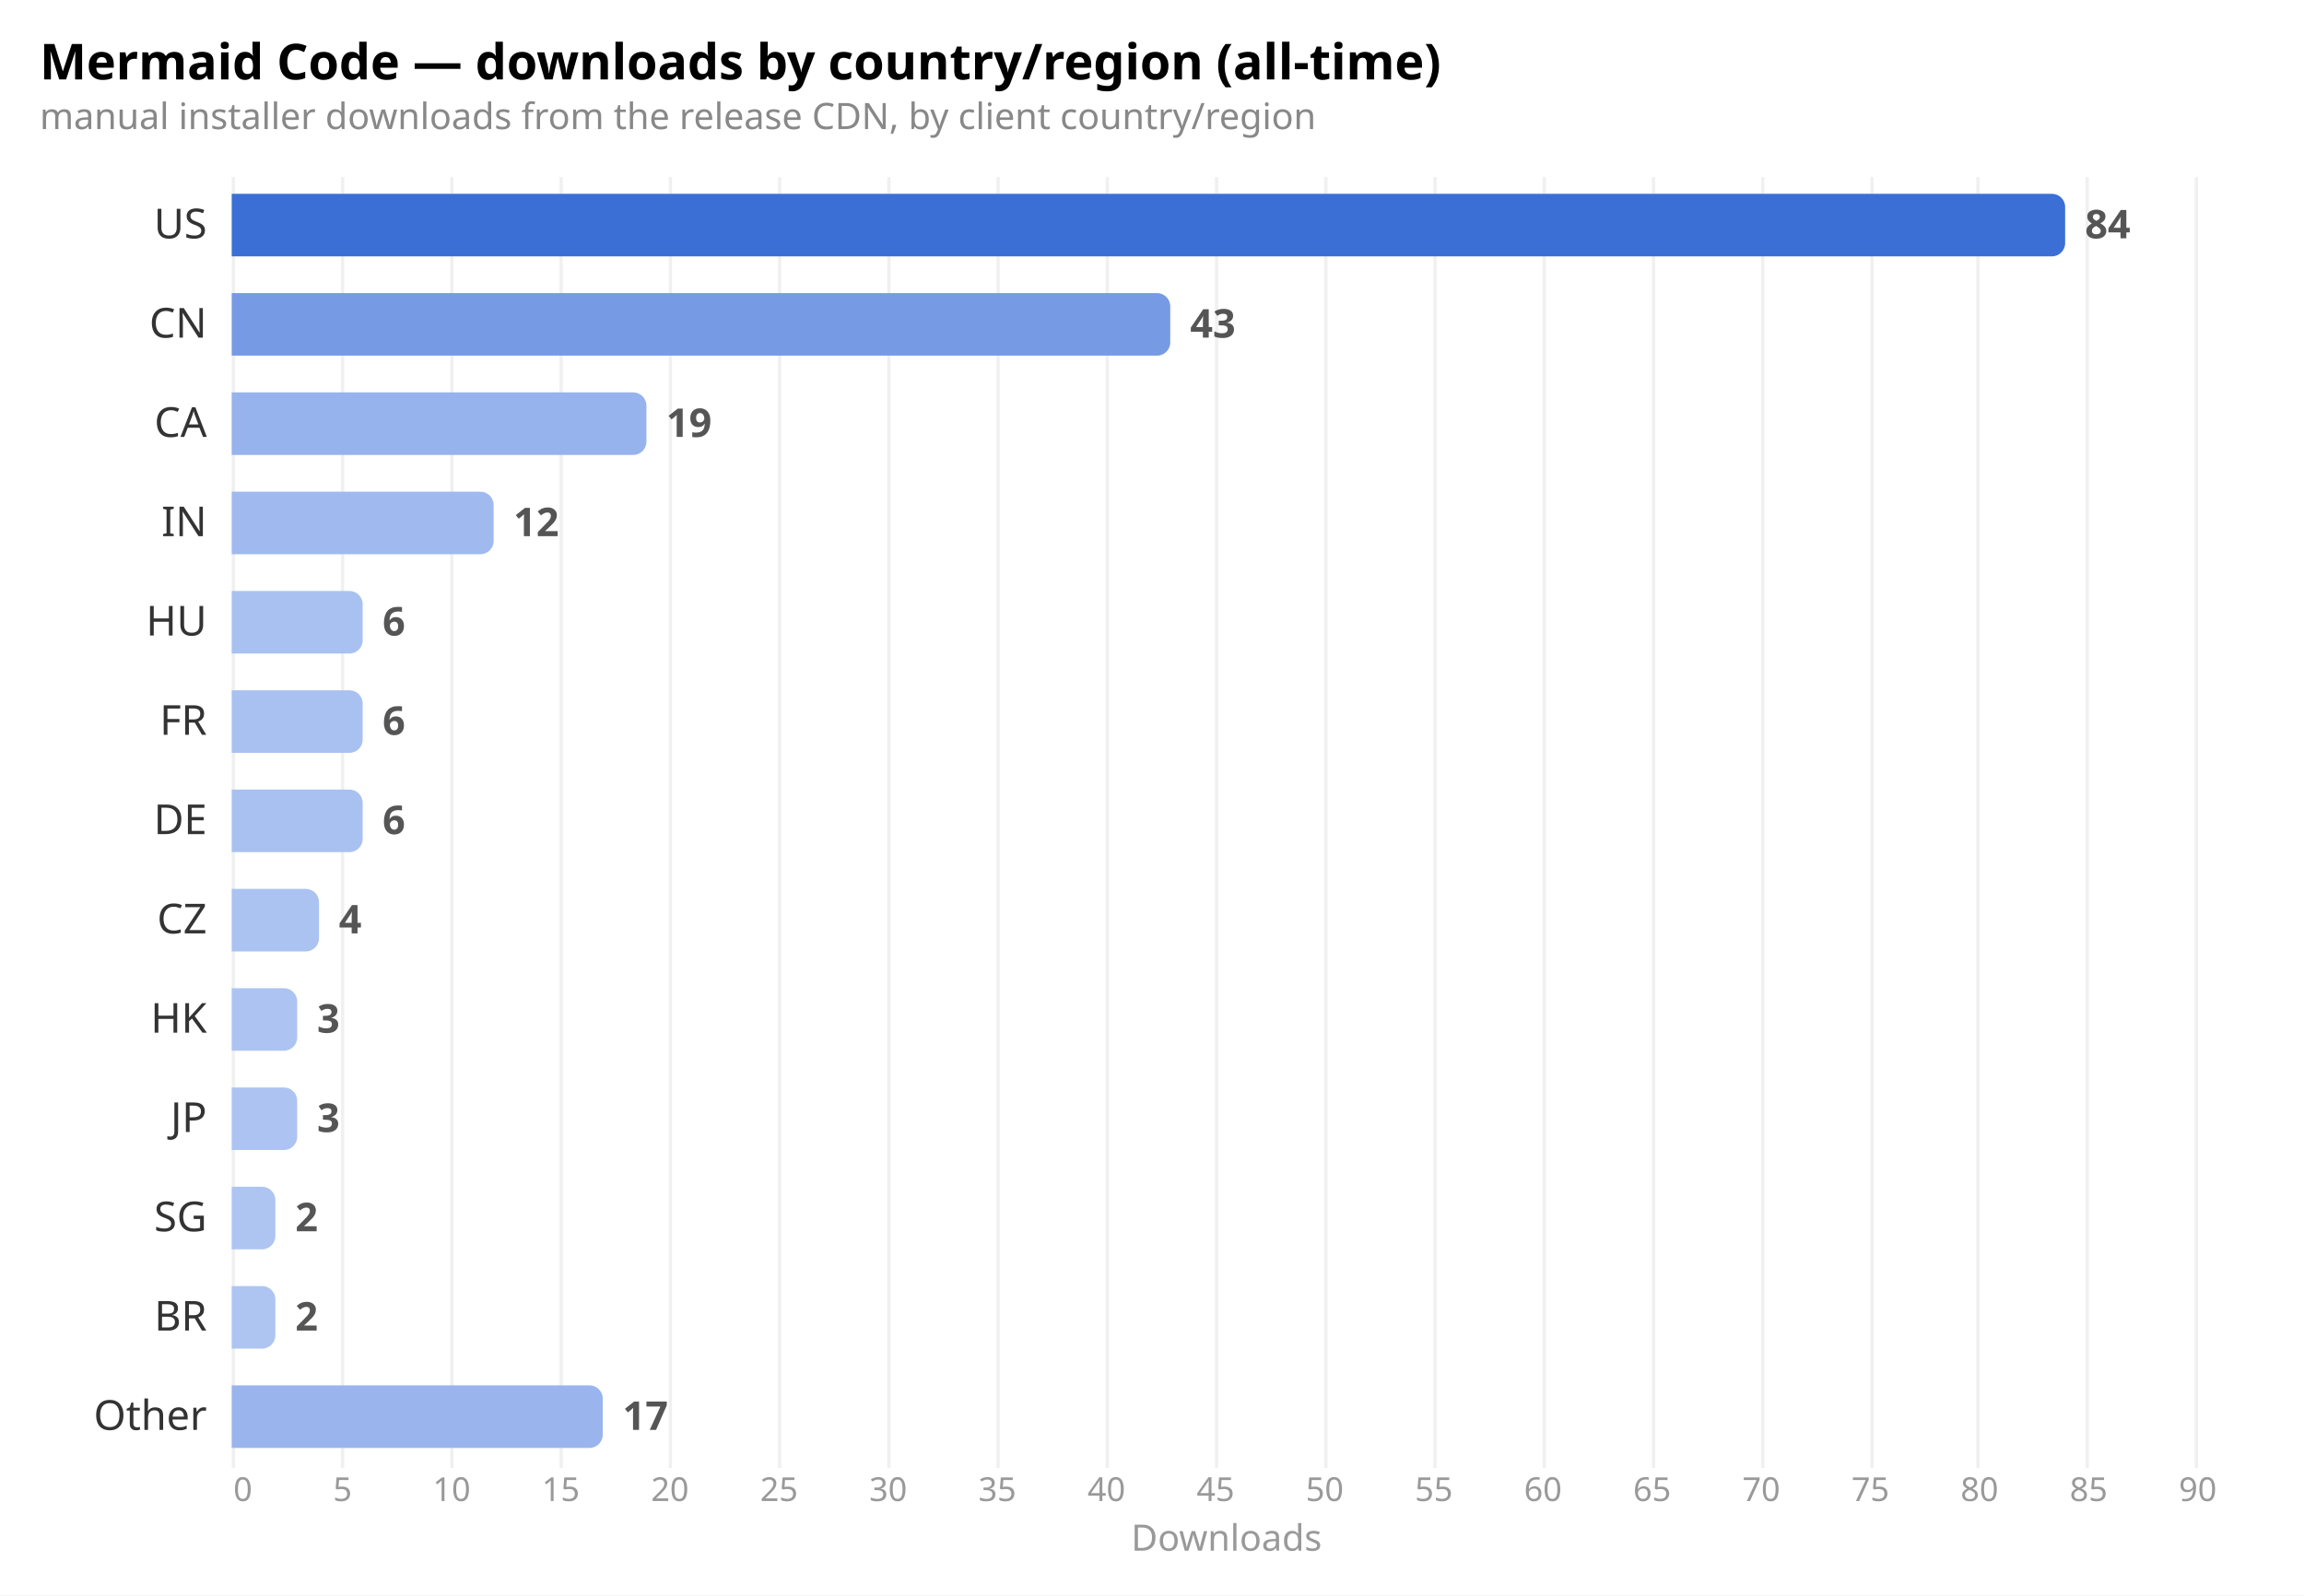
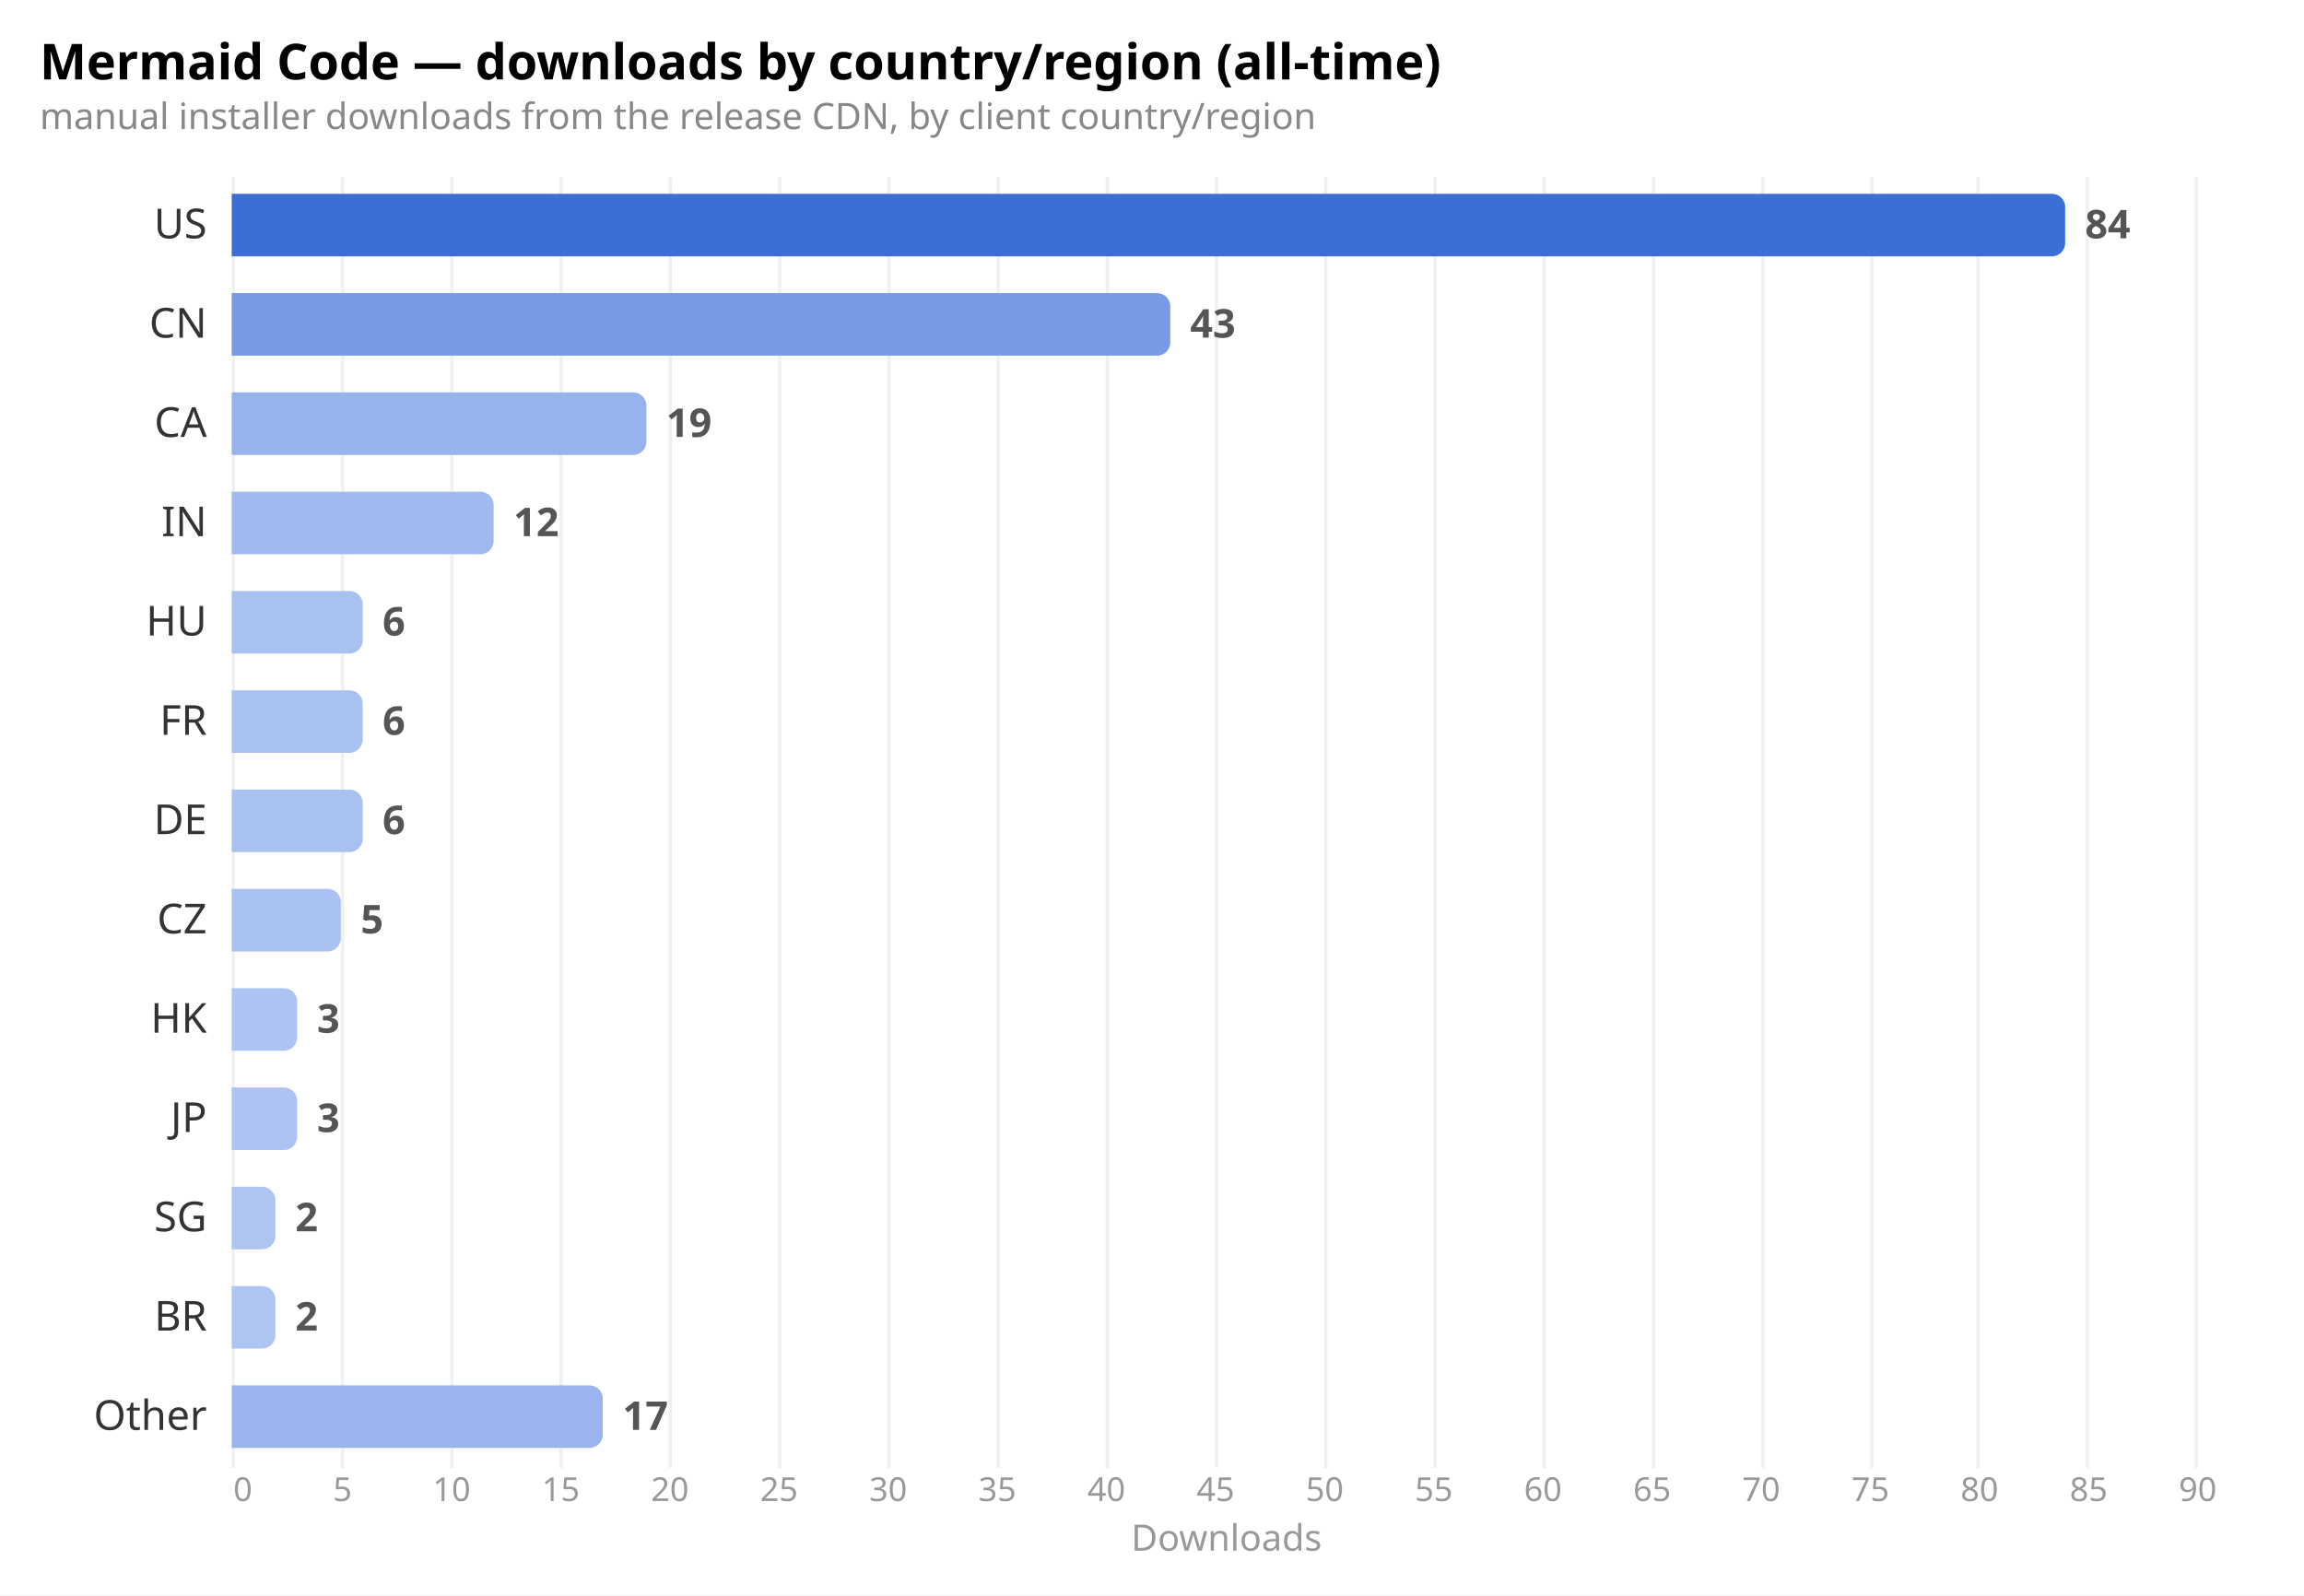
<svg xmlns="http://www.w3.org/2000/svg" version="1.1" class="marks" width="696" height="482" viewBox="0 0 696 482">
  <rect width="696" height="482" fill="white" />
  <g fill="none" stroke-miterlimit="4" transform="translate(70,53)">
    <g class="mark-group role-frame root" role="graphics-object" aria-roledescription="group mark container">
      <g transform="translate(0,0)">
        <path class="background" aria-hidden="true" d="M0,0h600v390h-600Z" />
        <g>
          <g class="mark-group role-axis" aria-hidden="true">
            <g transform="translate(0.5,390.5)">
              <path class="background" aria-hidden="true" d="M0,0h0v0h0Z" pointer-events="none" />
              <g>
                <g class="mark-rule role-axis-grid" pointer-events="none">
                  <line transform="translate(0,0)" x2="0" y2="-390" stroke="#f0f0f0" stroke-width="1" opacity="1" />
                  <line transform="translate(33,0)" x2="0" y2="-390" stroke="#f0f0f0" stroke-width="1" opacity="1" />
                  <line transform="translate(66,0)" x2="0" y2="-390" stroke="#f0f0f0" stroke-width="1" opacity="1" />
                  <line transform="translate(99,0)" x2="0" y2="-390" stroke="#f0f0f0" stroke-width="1" opacity="1" />
                  <line transform="translate(132,0)" x2="0" y2="-390" stroke="#f0f0f0" stroke-width="1" opacity="1" />
                  <line transform="translate(165,0)" x2="0" y2="-390" stroke="#f0f0f0" stroke-width="1" opacity="1" />
                  <line transform="translate(198,0)" x2="0" y2="-390" stroke="#f0f0f0" stroke-width="1" opacity="1" />
                  <line transform="translate(231,0)" x2="0" y2="-390" stroke="#f0f0f0" stroke-width="1" opacity="1" />
                  <line transform="translate(264,0)" x2="0" y2="-390" stroke="#f0f0f0" stroke-width="1" opacity="1" />
                  <line transform="translate(297,0)" x2="0" y2="-390" stroke="#f0f0f0" stroke-width="1" opacity="1" />
                  <line transform="translate(330,0)" x2="0" y2="-390" stroke="#f0f0f0" stroke-width="1" opacity="1" />
                  <line transform="translate(363,0)" x2="0" y2="-390" stroke="#f0f0f0" stroke-width="1" opacity="1" />
                  <line transform="translate(396,0)" x2="0" y2="-390" stroke="#f0f0f0" stroke-width="1" opacity="1" />
                  <line transform="translate(429,0)" x2="0" y2="-390" stroke="#f0f0f0" stroke-width="1" opacity="1" />
                  <line transform="translate(462,0)" x2="0" y2="-390" stroke="#f0f0f0" stroke-width="1" opacity="1" />
                  <line transform="translate(495,0)" x2="0" y2="-390" stroke="#f0f0f0" stroke-width="1" opacity="1" />
                  <line transform="translate(527,0)" x2="0" y2="-390" stroke="#f0f0f0" stroke-width="1" opacity="1" />
                  <line transform="translate(560,0)" x2="0" y2="-390" stroke="#f0f0f0" stroke-width="1" opacity="1" />
                  <line transform="translate(593,0)" x2="0" y2="-390" stroke="#f0f0f0" stroke-width="1" opacity="1" />
                </g>
              </g>
              <path class="foreground" aria-hidden="true" d="" pointer-events="none" display="none" />
            </g>
          </g>
          <g class="mark-group role-axis" role="graphics-symbol" aria-roledescription="axis" aria-label="X-axis titled 'Downloads' for a linear scale with values from 0 to 91">
            <g transform="translate(0.5,390.5)">
              <path class="background" aria-hidden="true" d="M0,0h0v0h0Z" pointer-events="none" />
              <g>
                <g class="mark-text role-axis-label" pointer-events="none">
                  <text text-anchor="start" transform="translate(0,10)" font-family="sans-serif" font-size="10px" fill="#999" opacity="1">0</text>
                  <text text-anchor="middle" transform="translate(32.96703,10)" font-family="sans-serif" font-size="10px" fill="#999" opacity="1">5</text>
                  <text text-anchor="middle" transform="translate(65.93407,10)" font-family="sans-serif" font-size="10px" fill="#999" opacity="1">10</text>
                  <text text-anchor="middle" transform="translate(98.9011,10)" font-family="sans-serif" font-size="10px" fill="#999" opacity="1">15</text>
                  <text text-anchor="middle" transform="translate(131.8681,10)" font-family="sans-serif" font-size="10px" fill="#999" opacity="1">20</text>
                  <text text-anchor="middle" transform="translate(164.8352,10)" font-family="sans-serif" font-size="10px" fill="#999" opacity="1">25</text>
                  <text text-anchor="middle" transform="translate(197.8022,10)" font-family="sans-serif" font-size="10px" fill="#999" opacity="1">30</text>
                  <text text-anchor="middle" transform="translate(230.7692,10)" font-family="sans-serif" font-size="10px" fill="#999" opacity="1">35</text>
                  <text text-anchor="middle" transform="translate(263.7363,10)" font-family="sans-serif" font-size="10px" fill="#999" opacity="1">40</text>
                  <text text-anchor="middle" transform="translate(296.7033,10)" font-family="sans-serif" font-size="10px" fill="#999" opacity="1">45</text>
                  <text text-anchor="middle" transform="translate(329.6703,10)" font-family="sans-serif" font-size="10px" fill="#999" opacity="1">50</text>
                  <text text-anchor="middle" transform="translate(362.6374,10)" font-family="sans-serif" font-size="10px" fill="#999" opacity="1">55</text>
                  <text text-anchor="middle" transform="translate(395.6044,10)" font-family="sans-serif" font-size="10px" fill="#999" opacity="1">60</text>
                  <text text-anchor="middle" transform="translate(428.5714,10)" font-family="sans-serif" font-size="10px" fill="#999" opacity="1">65</text>
                  <text text-anchor="middle" transform="translate(461.5385,10)" font-family="sans-serif" font-size="10px" fill="#999" opacity="1">70</text>
                  <text text-anchor="middle" transform="translate(494.5055,10)" font-family="sans-serif" font-size="10px" fill="#999" opacity="1">75</text>
                  <text text-anchor="middle" transform="translate(527.4725,10)" font-family="sans-serif" font-size="10px" fill="#999" opacity="1">80</text>
                  <text text-anchor="middle" transform="translate(560.4396,10)" font-family="sans-serif" font-size="10px" fill="#999" opacity="1">85</text>
                  <text text-anchor="middle" transform="translate(593.4066,10)" font-family="sans-serif" font-size="10px" fill="#999" opacity="1">90</text>
                </g>
                <g class="mark-text role-axis-title" pointer-events="none">
                  <text text-anchor="middle" transform="translate(300,25)" font-family="sans-serif" font-size="11px" font-weight="500" fill="#999" opacity="1">Downloads</text>
                </g>
              </g>
              <path class="foreground" aria-hidden="true" d="" pointer-events="none" display="none" />
            </g>
          </g>
          <g class="mark-group role-axis" role="graphics-symbol" aria-roledescription="axis" aria-label="Y-axis for a discrete scale with 13 values: US, CN, CA, IN, HU, ending with Other">
            <g transform="translate(0.5,0.5)">
              <path class="background" aria-hidden="true" d="M0,0h0v0h0Z" pointer-events="none" />
              <g>
                <g class="mark-text role-axis-label" pointer-events="none">
                  <text text-anchor="end" transform="translate(-8,18.5)" font-family="sans-serif" font-size="12.5px" font-weight="500" fill="#333" opacity="1">US</text>
                  <text text-anchor="end" transform="translate(-8,48.5)" font-family="sans-serif" font-size="12.5px" font-weight="500" fill="#333" opacity="1">CN</text>
                  <text text-anchor="end" transform="translate(-8,78.5)" font-family="sans-serif" font-size="12.5px" font-weight="500" fill="#333" opacity="1">CA</text>
                  <text text-anchor="end" transform="translate(-8,108.5)" font-family="sans-serif" font-size="12.5px" font-weight="500" fill="#333" opacity="1">IN</text>
                  <text text-anchor="end" transform="translate(-8,138.5)" font-family="sans-serif" font-size="12.5px" font-weight="500" fill="#333" opacity="1">HU</text>
                  <text text-anchor="end" transform="translate(-8,168.5)" font-family="sans-serif" font-size="12.5px" font-weight="500" fill="#333" opacity="1">FR</text>
                  <text text-anchor="end" transform="translate(-8,198.5)" font-family="sans-serif" font-size="12.5px" font-weight="500" fill="#333" opacity="1">DE</text>
                  <text text-anchor="end" transform="translate(-8,228.5)" font-family="sans-serif" font-size="12.5px" font-weight="500" fill="#333" opacity="1">CZ</text>
                  <text text-anchor="end" transform="translate(-8,258.5)" font-family="sans-serif" font-size="12.5px" font-weight="500" fill="#333" opacity="1">HK</text>
                  <text text-anchor="end" transform="translate(-8,288.5)" font-family="sans-serif" font-size="12.5px" font-weight="500" fill="#333" opacity="1">JP</text>
                  <text text-anchor="end" transform="translate(-8,318.5)" font-family="sans-serif" font-size="12.5px" font-weight="500" fill="#333" opacity="1">SG</text>
                  <text text-anchor="end" transform="translate(-8,348.5)" font-family="sans-serif" font-size="12.5px" font-weight="500" fill="#333" opacity="1">BR</text>
                  <text text-anchor="end" transform="translate(-8,378.5)" font-family="sans-serif" font-size="12.5px" font-weight="500" fill="#333" opacity="1">Other</text>
                </g>
              </g>
              <path class="foreground" aria-hidden="true" d="" pointer-events="none" display="none" />
            </g>
          </g>
          <g class="mark-group role-scope" role="graphics-object" aria-roledescription="group mark container">
            <g transform="translate(0,5.55)">
              <path class="background" aria-hidden="true" d="M0,0L549.846,0C552.054,0,553.846,1.792,553.846,4L553.846,14.9C553.846,17.108,552.054,18.9,549.846,18.9L0,18.9C0,18.9,0,18.9,0,18.9L0,0C0,0,0,0,0,0Z" />
              <g clip-path="url(#clip1)">
                <g class="mark-group role-scope" role="graphics-object" aria-roledescription="group mark container">
                  <g transform="translate(0,0)">
                    <path class="background" aria-hidden="true" d="M0,0h0v18.9h0Z" />
                    <g>
                      <g class="mark-rect role-mark layer_0_marks" role="graphics-object" aria-roledescription="rect mark container">
                        <path aria-label="Downloads: 84; country: US; downloads: 84" role="graphics-symbol" aria-roledescription="bar" d="M0,0h553.846v18.9h-553.846Z" fill="rgb(59, 111, 214)" />
                      </g>
                    </g>
                    <path class="foreground" aria-hidden="true" d="" display="none" />
                  </g>
                </g>
              </g>
              <path class="foreground" aria-hidden="true" d="" display="none" />
            </g>
            <g transform="translate(0,35.55)">
              <path class="background" aria-hidden="true" d="M0,0L279.516,0C281.724,0,283.516,1.792,283.516,4L283.516,14.9C283.516,17.108,281.724,18.9,279.516,18.9L0,18.9C0,18.9,0,18.9,0,18.9L0,0C0,0,0,0,0,0Z" />
              <g clip-path="url(#clip2)">
                <g class="mark-group role-scope" role="graphics-object" aria-roledescription="group mark container">
                  <g transform="translate(0,0)">
                    <path class="background" aria-hidden="true" d="M0,0h0v18.9h0Z" />
                    <g>
                      <g class="mark-rect role-mark layer_0_marks" role="graphics-object" aria-roledescription="rect mark container">
                        <path aria-label="Downloads: 43; country: CN; downloads: 43" role="graphics-symbol" aria-roledescription="bar" d="M0,0h283.516v18.9h-283.516Z" fill="rgb(119, 154, 229)" />
                      </g>
                    </g>
                    <path class="foreground" aria-hidden="true" d="" display="none" />
                  </g>
                </g>
              </g>
              <path class="foreground" aria-hidden="true" d="" display="none" />
            </g>
            <g transform="translate(0,65.55)">
              <path class="background" aria-hidden="true" d="M0,0L121.275,0C123.482,0,125.275,1.792,125.275,4L125.275,14.9C125.275,17.108,123.482,18.9,121.275,18.9L0,18.9C0,18.9,0,18.9,0,18.9L0,0C0,0,0,0,0,0Z" />
              <g clip-path="url(#clip3)">
                <g class="mark-group role-scope" role="graphics-object" aria-roledescription="group mark container">
                  <g transform="translate(0,0)">
                    <path class="background" aria-hidden="true" d="M0,0h0v18.9h0Z" />
                    <g>
                      <g class="mark-rect role-mark layer_0_marks" role="graphics-object" aria-roledescription="rect mark container">
                        <path aria-label="Downloads: 19; country: CA; downloads: 19" role="graphics-symbol" aria-roledescription="bar" d="M0,0h125.275v18.9h-125.275Z" fill="rgb(151, 179, 237)" />
                      </g>
                    </g>
                    <path class="foreground" aria-hidden="true" d="" display="none" />
                  </g>
                </g>
              </g>
              <path class="foreground" aria-hidden="true" d="" display="none" />
            </g>
            <g transform="translate(0,95.55)">
              <path class="background" aria-hidden="true" d="M0,0L75.121,0C77.329,0,79.121,1.792,79.121,4L79.121,14.9C79.121,17.108,77.329,18.9,75.121,18.9L0,18.9C0,18.9,0,18.9,0,18.9L0,0C0,0,0,0,0,0Z" />
              <g clip-path="url(#clip4)">
                <g class="mark-group role-scope" role="graphics-object" aria-roledescription="group mark container">
                  <g transform="translate(0,0)">
                    <path class="background" aria-hidden="true" d="M0,0h0v18.9h0Z" />
                    <g>
                      <g class="mark-rect role-mark layer_0_marks" role="graphics-object" aria-roledescription="rect mark container">
                        <path aria-label="Downloads: 12; country: IN; downloads: 12" role="graphics-symbol" aria-roledescription="bar" d="M0,0h79.121v18.9h-79.121Z" fill="rgb(160, 186, 239)" />
                      </g>
                    </g>
                    <path class="foreground" aria-hidden="true" d="" display="none" />
                  </g>
                </g>
              </g>
              <path class="foreground" aria-hidden="true" d="" display="none" />
            </g>
            <g transform="translate(0,125.55)">
              <path class="background" aria-hidden="true" d="M0,0L35.56,0C37.768,0,39.56,1.792,39.56,4L39.56,14.9C39.56,17.108,37.768,18.9,35.56,18.9L0,18.9C0,18.9,0,18.9,0,18.9L0,0C0,0,0,0,0,0Z" />
              <g clip-path="url(#clip5)">
                <g class="mark-group role-scope" role="graphics-object" aria-roledescription="group mark container">
                  <g transform="translate(0,0)">
                    <path class="background" aria-hidden="true" d="M0,0h0v18.9h0Z" />
                    <g>
                      <g class="mark-rect role-mark layer_0_marks" role="graphics-object" aria-roledescription="rect mark container">
                        <path aria-label="Downloads: 6; country: HU; downloads: 6" role="graphics-symbol" aria-roledescription="bar" d="M0,0h39.56v18.9h-39.56Z" fill="rgb(169, 193, 241)" />
                      </g>
                    </g>
                    <path class="foreground" aria-hidden="true" d="" display="none" />
                  </g>
                </g>
              </g>
              <path class="foreground" aria-hidden="true" d="" display="none" />
            </g>
            <g transform="translate(0,155.55)">
              <path class="background" aria-hidden="true" d="M0,0L35.56,0C37.768,0,39.56,1.792,39.56,4L39.56,14.9C39.56,17.108,37.768,18.9,35.56,18.9L0,18.9C0,18.9,0,18.9,0,18.9L0,0C0,0,0,0,0,0Z" />
              <g clip-path="url(#clip6)">
                <g class="mark-group role-scope" role="graphics-object" aria-roledescription="group mark container">
                  <g transform="translate(0,0)">
                    <path class="background" aria-hidden="true" d="M0,0h0v18.9h0Z" />
                    <g>
                      <g class="mark-rect role-mark layer_0_marks" role="graphics-object" aria-roledescription="rect mark container">
                        <path aria-label="Downloads: 6; country: FR; downloads: 6" role="graphics-symbol" aria-roledescription="bar" d="M0,0h39.56v18.9h-39.56Z" fill="rgb(169, 193, 241)" />
                      </g>
                    </g>
                    <path class="foreground" aria-hidden="true" d="" display="none" />
                  </g>
                </g>
              </g>
              <path class="foreground" aria-hidden="true" d="" display="none" />
            </g>
            <g transform="translate(0,185.55)">
              <path class="background" aria-hidden="true" d="M0,0L35.56,0C37.768,0,39.56,1.792,39.56,4L39.56,14.9C39.56,17.108,37.768,18.9,35.56,18.9L0,18.9C0,18.9,0,18.9,0,18.9L0,0C0,0,0,0,0,0Z" />
              <g clip-path="url(#clip7)">
                <g class="mark-group role-scope" role="graphics-object" aria-roledescription="group mark container">
                  <g transform="translate(0,0)">
                    <path class="background" aria-hidden="true" d="M0,0h0v18.9h0Z" />
                    <g>
                      <g class="mark-rect role-mark layer_0_marks" role="graphics-object" aria-roledescription="rect mark container">
                        <path aria-label="Downloads: 6; country: DE; downloads: 6" role="graphics-symbol" aria-roledescription="bar" d="M0,0h39.56v18.9h-39.56Z" fill="rgb(169, 193, 241)" />
                      </g>
                    </g>
                    <path class="foreground" aria-hidden="true" d="" display="none" />
                  </g>
                </g>
              </g>
              <path class="foreground" aria-hidden="true" d="" display="none" />
            </g>
            <g transform="translate(0,215.55)">
-               <path class="background" aria-hidden="true" d="M0,0L22.374,0C24.581,0,26.374,1.792,26.374,4L26.374,14.9C26.374,17.108,24.581,18.9,22.374,18.9L0,18.9C0,18.9,0,18.9,0,18.9L0,0C0,0,0,0,0,0Z" />
+               <path class="background" aria-hidden="true" d="M0,0L28.967,0C31.175,0,32.967,1.792,32.967,4L32.967,14.9C32.967,17.108,31.175,18.9,28.967,18.9L0,18.9C0,18.9,0,18.9,0,18.9L0,0C0,0,0,0,0,0Z" />
              <g clip-path="url(#clip8)">
                <g class="mark-group role-scope" role="graphics-object" aria-roledescription="group mark container">
                  <g transform="translate(0,0)">
                    <path class="background" aria-hidden="true" d="M0,0h0v18.9h0Z" />
                    <g>
                      <g class="mark-rect role-mark layer_0_marks" role="graphics-object" aria-roledescription="rect mark container">
-                         <path aria-label="Downloads: 4; country: CZ; downloads: 4" role="graphics-symbol" aria-roledescription="bar" d="M0,0h26.374v18.9h-26.374Z" fill="rgb(171, 195, 241)" />
+                         <path aria-label="Downloads: 5; country: CZ; downloads: 5" role="graphics-symbol" aria-roledescription="bar" d="M0,0h32.967v18.9h-32.967Z" fill="rgb(170, 194, 241)" />
                      </g>
                    </g>
                    <path class="foreground" aria-hidden="true" d="" display="none" />
                  </g>
                </g>
              </g>
              <path class="foreground" aria-hidden="true" d="" display="none" />
            </g>
            <g transform="translate(0,245.55)">
              <path class="background" aria-hidden="true" d="M0,0L15.78,0C17.988,0,19.78,1.792,19.78,4L19.78,14.9C19.78,17.108,17.988,18.9,15.78,18.9L0,18.9C0,18.9,0,18.9,0,18.9L0,0C0,0,0,0,0,0Z" />
              <g clip-path="url(#clip9)">
                <g class="mark-group role-scope" role="graphics-object" aria-roledescription="group mark container">
                  <g transform="translate(0,0)">
                    <path class="background" aria-hidden="true" d="M0,0h0v18.9h0Z" />
                    <g>
                      <g class="mark-rect role-mark layer_0_marks" role="graphics-object" aria-roledescription="rect mark container">
                        <path aria-label="Downloads: 3; country: HK; downloads: 3" role="graphics-symbol" aria-roledescription="bar" d="M0,0h19.78v18.9h-19.78Z" fill="rgb(173, 196, 242)" />
                      </g>
                    </g>
                    <path class="foreground" aria-hidden="true" d="" display="none" />
                  </g>
                </g>
              </g>
              <path class="foreground" aria-hidden="true" d="" display="none" />
            </g>
            <g transform="translate(0,275.55)">
              <path class="background" aria-hidden="true" d="M0,0L15.78,0C17.988,0,19.78,1.792,19.78,4L19.78,14.9C19.78,17.108,17.988,18.9,15.78,18.9L0,18.9C0,18.9,0,18.9,0,18.9L0,0C0,0,0,0,0,0Z" />
              <g clip-path="url(#clip10)">
                <g class="mark-group role-scope" role="graphics-object" aria-roledescription="group mark container">
                  <g transform="translate(0,0)">
                    <path class="background" aria-hidden="true" d="M0,0h0v18.9h0Z" />
                    <g>
                      <g class="mark-rect role-mark layer_0_marks" role="graphics-object" aria-roledescription="rect mark container">
                        <path aria-label="Downloads: 3; country: JP; downloads: 3" role="graphics-symbol" aria-roledescription="bar" d="M0,0h19.78v18.9h-19.78Z" fill="rgb(173, 196, 242)" />
                      </g>
                    </g>
                    <path class="foreground" aria-hidden="true" d="" display="none" />
                  </g>
                </g>
              </g>
              <path class="foreground" aria-hidden="true" d="" display="none" />
            </g>
            <g transform="translate(0,305.55)">
              <path class="background" aria-hidden="true" d="M0,0L9.187,0C11.394,0,13.187,1.792,13.187,4L13.187,14.9C13.187,17.108,11.394,18.9,9.187,18.9L0,18.9C0,18.9,0,18.9,0,18.9L0,0C0,0,0,0,0,0Z" />
              <g clip-path="url(#clip11)">
                <g class="mark-group role-scope" role="graphics-object" aria-roledescription="group mark container">
                  <g transform="translate(0,0)">
                    <path class="background" aria-hidden="true" d="M0,0h0v18.9h0Z" />
                    <g>
                      <g class="mark-rect role-mark layer_0_marks" role="graphics-object" aria-roledescription="rect mark container">
                        <path aria-label="Downloads: 2; country: SG; downloads: 2" role="graphics-symbol" aria-roledescription="bar" d="M0,0h13.187v18.9h-13.187Z" fill="rgb(174, 197, 242)" />
                      </g>
                    </g>
                    <path class="foreground" aria-hidden="true" d="" display="none" />
                  </g>
                </g>
              </g>
              <path class="foreground" aria-hidden="true" d="" display="none" />
            </g>
            <g transform="translate(0,335.55)">
              <path class="background" aria-hidden="true" d="M0,0L9.187,0C11.394,0,13.187,1.792,13.187,4L13.187,14.9C13.187,17.108,11.394,18.9,9.187,18.9L0,18.9C0,18.9,0,18.9,0,18.9L0,0C0,0,0,0,0,0Z" />
              <g clip-path="url(#clip12)">
                <g class="mark-group role-scope" role="graphics-object" aria-roledescription="group mark container">
                  <g transform="translate(0,0)">
                    <path class="background" aria-hidden="true" d="M0,0h0v18.9h0Z" />
                    <g>
                      <g class="mark-rect role-mark layer_0_marks" role="graphics-object" aria-roledescription="rect mark container">
                        <path aria-label="Downloads: 2; country: BR; downloads: 2" role="graphics-symbol" aria-roledescription="bar" d="M0,0h13.187v18.9h-13.187Z" fill="rgb(174, 197, 242)" />
                      </g>
                    </g>
                    <path class="foreground" aria-hidden="true" d="" display="none" />
                  </g>
                </g>
              </g>
              <path class="foreground" aria-hidden="true" d="" display="none" />
            </g>
            <g transform="translate(0,365.55)">
              <path class="background" aria-hidden="true" d="M0,0L108.088,0C110.296,0,112.088,1.792,112.088,4L112.088,14.9C112.088,17.108,110.296,18.9,108.088,18.9L0,18.9C0,18.9,0,18.9,0,18.9L0,0C0,0,0,0,0,0Z" />
              <g clip-path="url(#clip13)">
                <g class="mark-group role-scope" role="graphics-object" aria-roledescription="group mark container">
                  <g transform="translate(0,0)">
                    <path class="background" aria-hidden="true" d="M0,0h0v18.9h0Z" />
                    <g>
                      <g class="mark-rect role-mark layer_0_marks" role="graphics-object" aria-roledescription="rect mark container">
                        <path aria-label="Downloads: 17; country: Other; downloads: 17" role="graphics-symbol" aria-roledescription="bar" d="M0,0h112.088v18.9h-112.088Z" fill="rgb(154, 181, 237)" />
                      </g>
                    </g>
                    <path class="foreground" aria-hidden="true" d="" display="none" />
                  </g>
                </g>
              </g>
              <path class="foreground" aria-hidden="true" d="" display="none" />
            </g>
          </g>
          <g class="mark-text role-mark layer_1_marks" role="graphics-object" aria-roledescription="text mark container">
            <text aria-label="Downloads: 84; country: US; downloads: 84" role="graphics-symbol" aria-roledescription="text mark" text-anchor="start" transform="translate(559.8462,19)" font-family="sans-serif" font-size="12px" font-weight="600" fill="#555">84</text>
            <text aria-label="Downloads: 43; country: CN; downloads: 43" role="graphics-symbol" aria-roledescription="text mark" text-anchor="start" transform="translate(289.5165,49)" font-family="sans-serif" font-size="12px" font-weight="600" fill="#555">43</text>
            <text aria-label="Downloads: 19; country: CA; downloads: 19" role="graphics-symbol" aria-roledescription="text mark" text-anchor="start" transform="translate(131.2747,79)" font-family="sans-serif" font-size="12px" font-weight="600" fill="#555">19</text>
            <text aria-label="Downloads: 12; country: IN; downloads: 12" role="graphics-symbol" aria-roledescription="text mark" text-anchor="start" transform="translate(85.12088,109)" font-family="sans-serif" font-size="12px" font-weight="600" fill="#555">12</text>
            <text aria-label="Downloads: 6; country: HU; downloads: 6" role="graphics-symbol" aria-roledescription="text mark" text-anchor="start" transform="translate(45.56044,139)" font-family="sans-serif" font-size="12px" font-weight="600" fill="#555">6</text>
            <text aria-label="Downloads: 6; country: FR; downloads: 6" role="graphics-symbol" aria-roledescription="text mark" text-anchor="start" transform="translate(45.56044,169)" font-family="sans-serif" font-size="12px" font-weight="600" fill="#555">6</text>
            <text aria-label="Downloads: 6; country: DE; downloads: 6" role="graphics-symbol" aria-roledescription="text mark" text-anchor="start" transform="translate(45.56044,199)" font-family="sans-serif" font-size="12px" font-weight="600" fill="#555">6</text>
-             <text aria-label="Downloads: 4; country: CZ; downloads: 4" role="graphics-symbol" aria-roledescription="text mark" text-anchor="start" transform="translate(32.37363,229)" font-family="sans-serif" font-size="12px" font-weight="600" fill="#555">4</text>
+             <text aria-label="Downloads: 5; country: CZ; downloads: 5" role="graphics-symbol" aria-roledescription="text mark" text-anchor="start" transform="translate(38.96703,229)" font-family="sans-serif" font-size="12px" font-weight="600" fill="#555">5</text>
            <text aria-label="Downloads: 3; country: HK; downloads: 3" role="graphics-symbol" aria-roledescription="text mark" text-anchor="start" transform="translate(25.78022,259)" font-family="sans-serif" font-size="12px" font-weight="600" fill="#555">3</text>
            <text aria-label="Downloads: 3; country: JP; downloads: 3" role="graphics-symbol" aria-roledescription="text mark" text-anchor="start" transform="translate(25.78022,289)" font-family="sans-serif" font-size="12px" font-weight="600" fill="#555">3</text>
            <text aria-label="Downloads: 2; country: SG; downloads: 2" role="graphics-symbol" aria-roledescription="text mark" text-anchor="start" transform="translate(19.18681,319)" font-family="sans-serif" font-size="12px" font-weight="600" fill="#555">2</text>
            <text aria-label="Downloads: 2; country: BR; downloads: 2" role="graphics-symbol" aria-roledescription="text mark" text-anchor="start" transform="translate(19.18681,349)" font-family="sans-serif" font-size="12px" font-weight="600" fill="#555">2</text>
            <text aria-label="Downloads: 17; country: Other; downloads: 17" role="graphics-symbol" aria-roledescription="text mark" text-anchor="start" transform="translate(118.0879,379)" font-family="sans-serif" font-size="12px" font-weight="600" fill="#555">17</text>
          </g>
          <g class="mark-group role-title">
            <g transform="translate(-58,-41)">
              <path class="background" aria-hidden="true" d="M0,0h0v0h0Z" pointer-events="none" />
              <g>
                <g class="mark-text role-title-text" role="graphics-symbol" aria-roledescription="title" aria-label="Title text 'Mermaid Code — downloads by country/region (all-time)'" pointer-events="none">
                  <text text-anchor="start" transform="translate(0,12)" font-family="sans-serif" font-size="15px" font-weight="600" fill="#000" opacity="1">Mermaid Code — downloads by country/region (all-time)</text>
                </g>
                <g class="mark-text role-title-subtitle" role="graphics-symbol" aria-roledescription="subtitle" aria-label="Subtitle text 'manual installer downloads from the release CDN, by client country/region'" pointer-events="none">
                  <text text-anchor="start" transform="translate(0,27)" font-family="sans-serif" font-size="11px" fill="#888" opacity="1">manual installer downloads from the release CDN, by client country/region</text>
                </g>
              </g>
              <path class="foreground" aria-hidden="true" d="" pointer-events="none" display="none" />
            </g>
          </g>
        </g>
        <path class="foreground" aria-hidden="true" d="" display="none" />
      </g>
    </g>
  </g>
  <defs>
    <clipPath id="clip1">
      <path d="M0,0L549.846,0C552.054,0,553.846,1.792,553.846,4L553.846,14.9C553.846,17.108,552.054,18.9,549.846,18.9L0,18.9C0,18.9,0,18.9,0,18.9L0,0C0,0,0,0,0,0Z" />
    </clipPath>
    <clipPath id="clip2">
      <path d="M0,0L279.516,0C281.724,0,283.516,1.792,283.516,4L283.516,14.9C283.516,17.108,281.724,18.9,279.516,18.9L0,18.9C0,18.9,0,18.9,0,18.9L0,0C0,0,0,0,0,0Z" />
    </clipPath>
    <clipPath id="clip3">
      <path d="M0,0L121.275,0C123.482,0,125.275,1.792,125.275,4L125.275,14.9C125.275,17.108,123.482,18.9,121.275,18.9L0,18.9C0,18.9,0,18.9,0,18.9L0,0C0,0,0,0,0,0Z" />
    </clipPath>
    <clipPath id="clip4">
      <path d="M0,0L75.121,0C77.329,0,79.121,1.792,79.121,4L79.121,14.9C79.121,17.108,77.329,18.9,75.121,18.9L0,18.9C0,18.9,0,18.9,0,18.9L0,0C0,0,0,0,0,0Z" />
    </clipPath>
    <clipPath id="clip5">
      <path d="M0,0L35.56,0C37.768,0,39.56,1.792,39.56,4L39.56,14.9C39.56,17.108,37.768,18.9,35.56,18.9L0,18.9C0,18.9,0,18.9,0,18.9L0,0C0,0,0,0,0,0Z" />
    </clipPath>
    <clipPath id="clip6">
      <path d="M0,0L35.56,0C37.768,0,39.56,1.792,39.56,4L39.56,14.9C39.56,17.108,37.768,18.9,35.56,18.9L0,18.9C0,18.9,0,18.9,0,18.9L0,0C0,0,0,0,0,0Z" />
    </clipPath>
    <clipPath id="clip7">
      <path d="M0,0L35.56,0C37.768,0,39.56,1.792,39.56,4L39.56,14.9C39.56,17.108,37.768,18.9,35.56,18.9L0,18.9C0,18.9,0,18.9,0,18.9L0,0C0,0,0,0,0,0Z" />
    </clipPath>
    <clipPath id="clip8">
-       <path d="M0,0L22.374,0C24.581,0,26.374,1.792,26.374,4L26.374,14.9C26.374,17.108,24.581,18.9,22.374,18.9L0,18.9C0,18.9,0,18.9,0,18.9L0,0C0,0,0,0,0,0Z" />
+       <path d="M0,0L28.967,0C31.175,0,32.967,1.792,32.967,4L32.967,14.9C32.967,17.108,31.175,18.9,28.967,18.9L0,18.9C0,18.9,0,18.9,0,18.9L0,0C0,0,0,0,0,0Z" />
    </clipPath>
    <clipPath id="clip9">
      <path d="M0,0L15.78,0C17.988,0,19.78,1.792,19.78,4L19.78,14.9C19.78,17.108,17.988,18.9,15.78,18.9L0,18.9C0,18.9,0,18.9,0,18.9L0,0C0,0,0,0,0,0Z" />
    </clipPath>
    <clipPath id="clip10">
      <path d="M0,0L15.78,0C17.988,0,19.78,1.792,19.78,4L19.78,14.9C19.78,17.108,17.988,18.9,15.78,18.9L0,18.9C0,18.9,0,18.9,0,18.9L0,0C0,0,0,0,0,0Z" />
    </clipPath>
    <clipPath id="clip11">
      <path d="M0,0L9.187,0C11.394,0,13.187,1.792,13.187,4L13.187,14.9C13.187,17.108,11.394,18.9,9.187,18.9L0,18.9C0,18.9,0,18.9,0,18.9L0,0C0,0,0,0,0,0Z" />
    </clipPath>
    <clipPath id="clip12">
      <path d="M0,0L9.187,0C11.394,0,13.187,1.792,13.187,4L13.187,14.9C13.187,17.108,11.394,18.9,9.187,18.9L0,18.9C0,18.9,0,18.9,0,18.9L0,0C0,0,0,0,0,0Z" />
    </clipPath>
    <clipPath id="clip13">
      <path d="M0,0L108.088,0C110.296,0,112.088,1.792,112.088,4L112.088,14.9C112.088,17.108,110.296,18.9,108.088,18.9L0,18.9C0,18.9,0,18.9,0,18.9L0,0C0,0,0,0,0,0Z" />
    </clipPath>
  </defs>
</svg>
